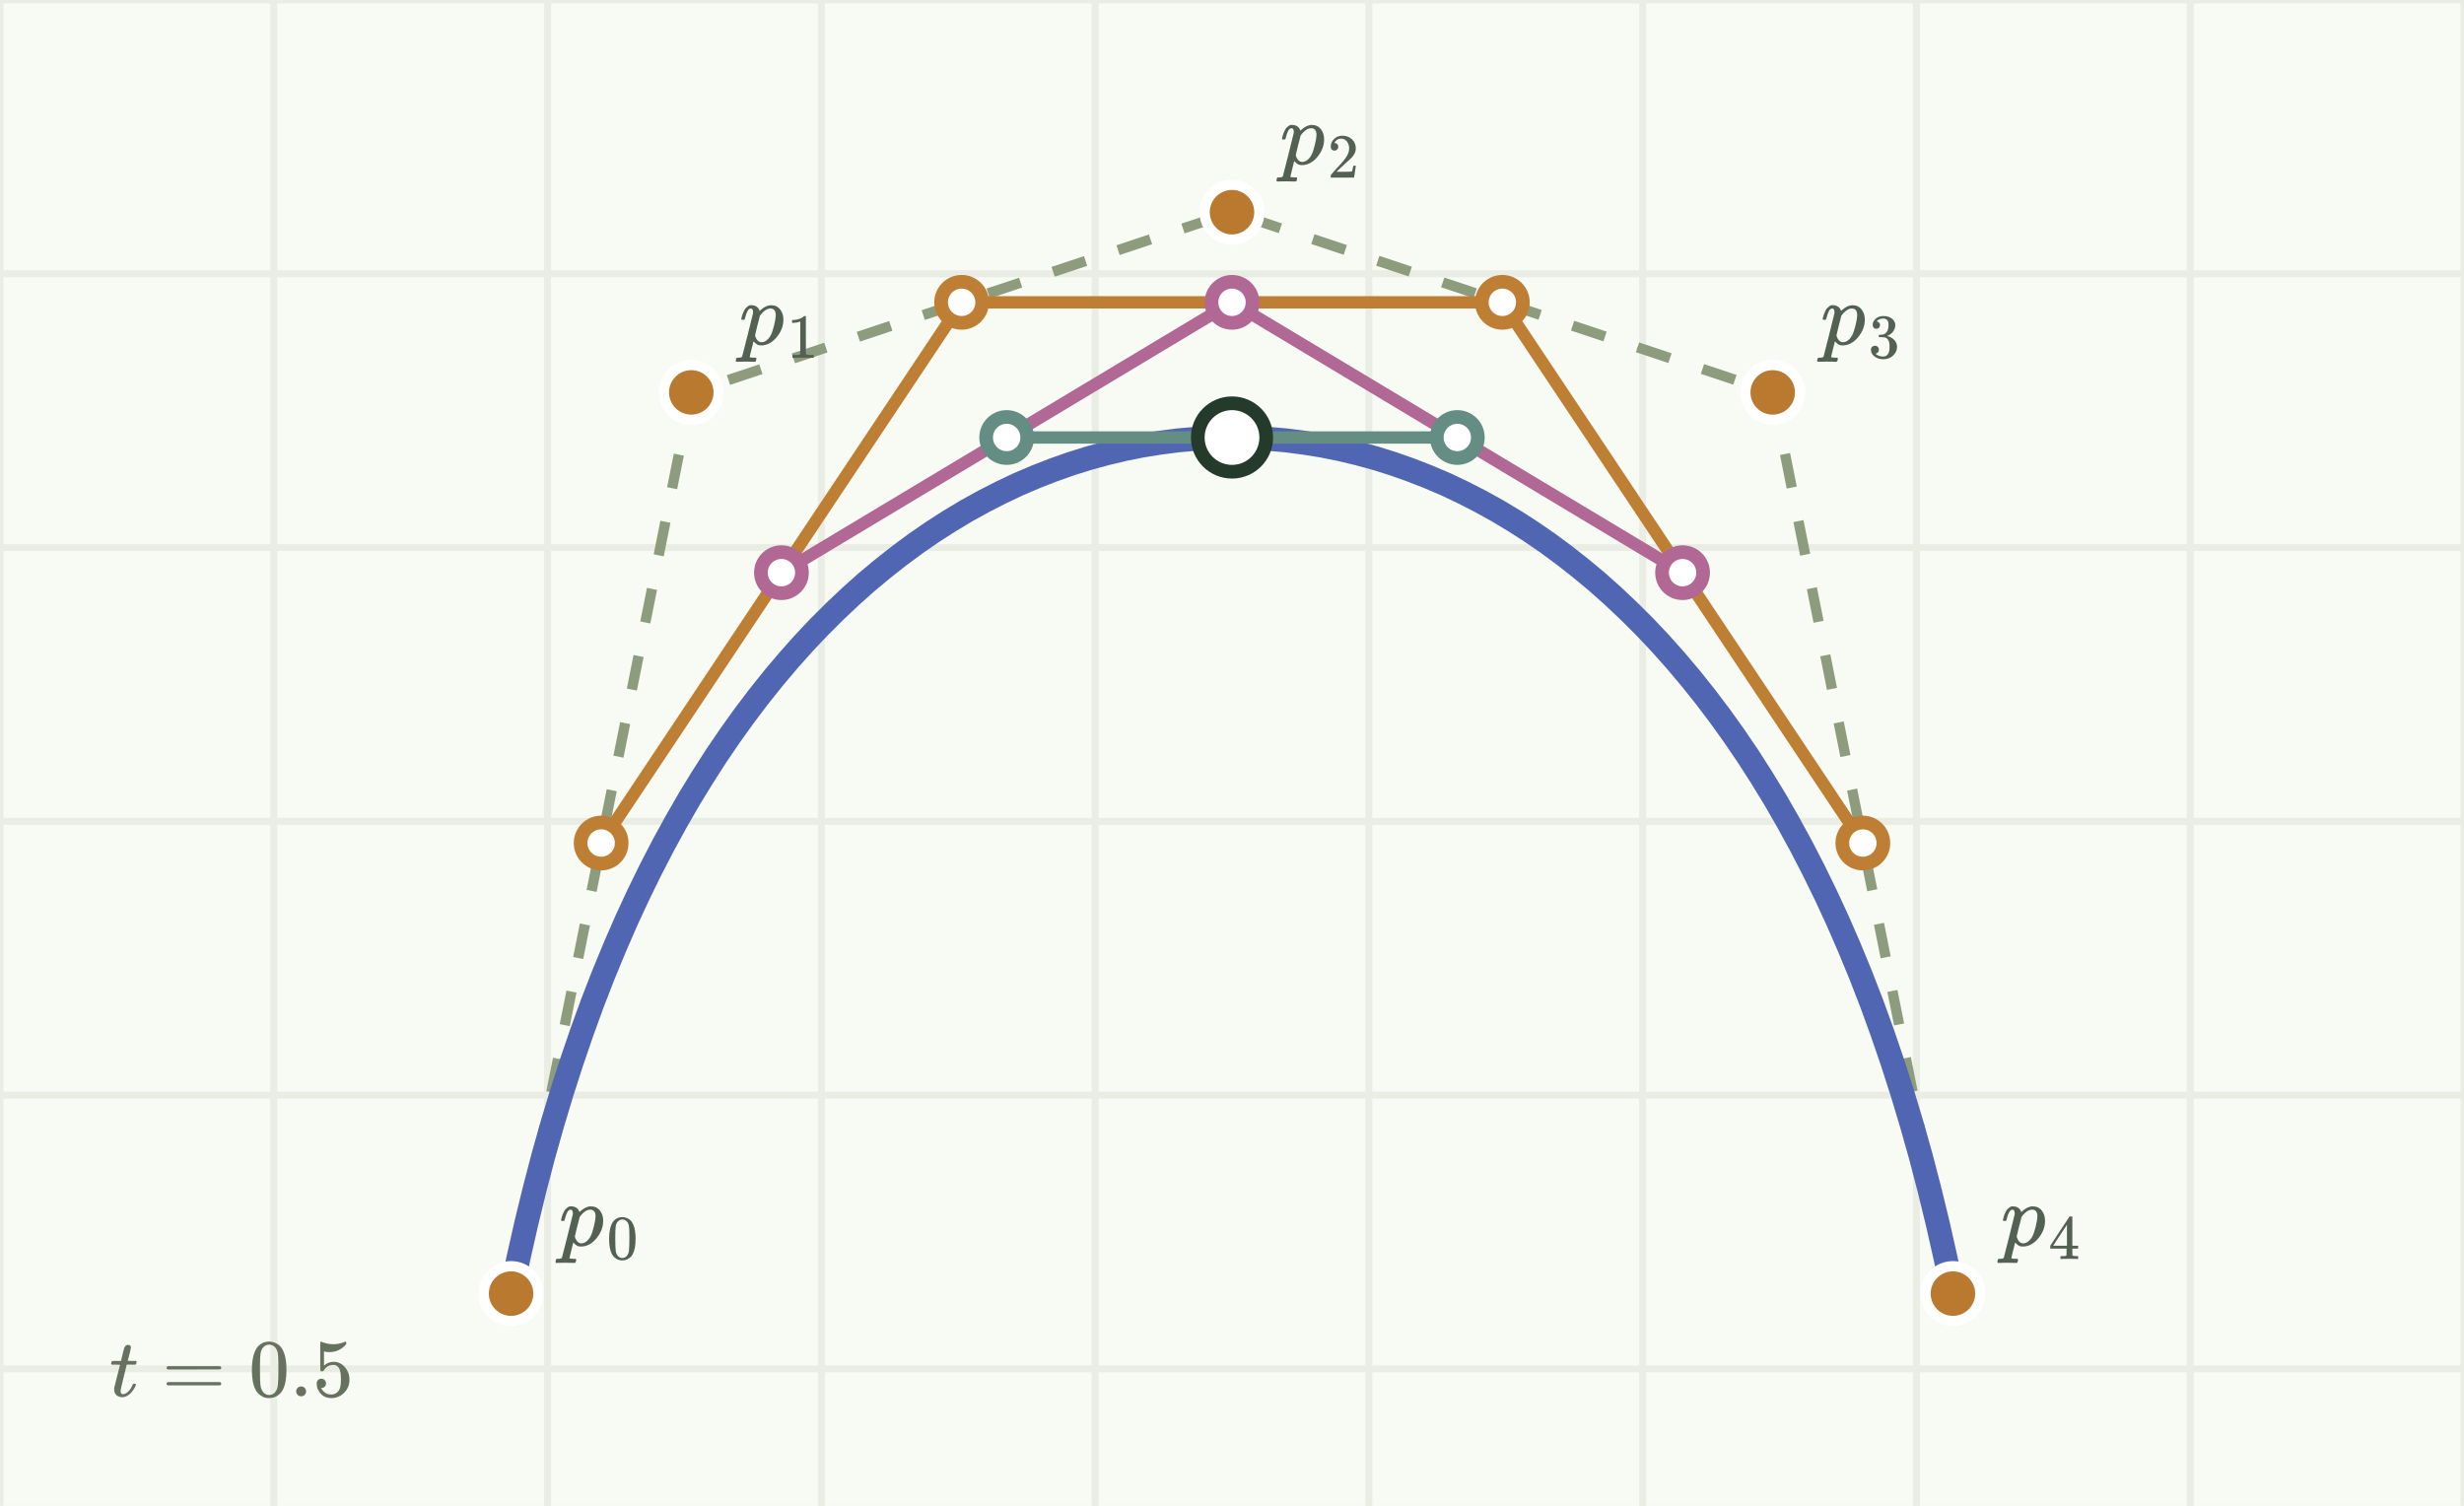
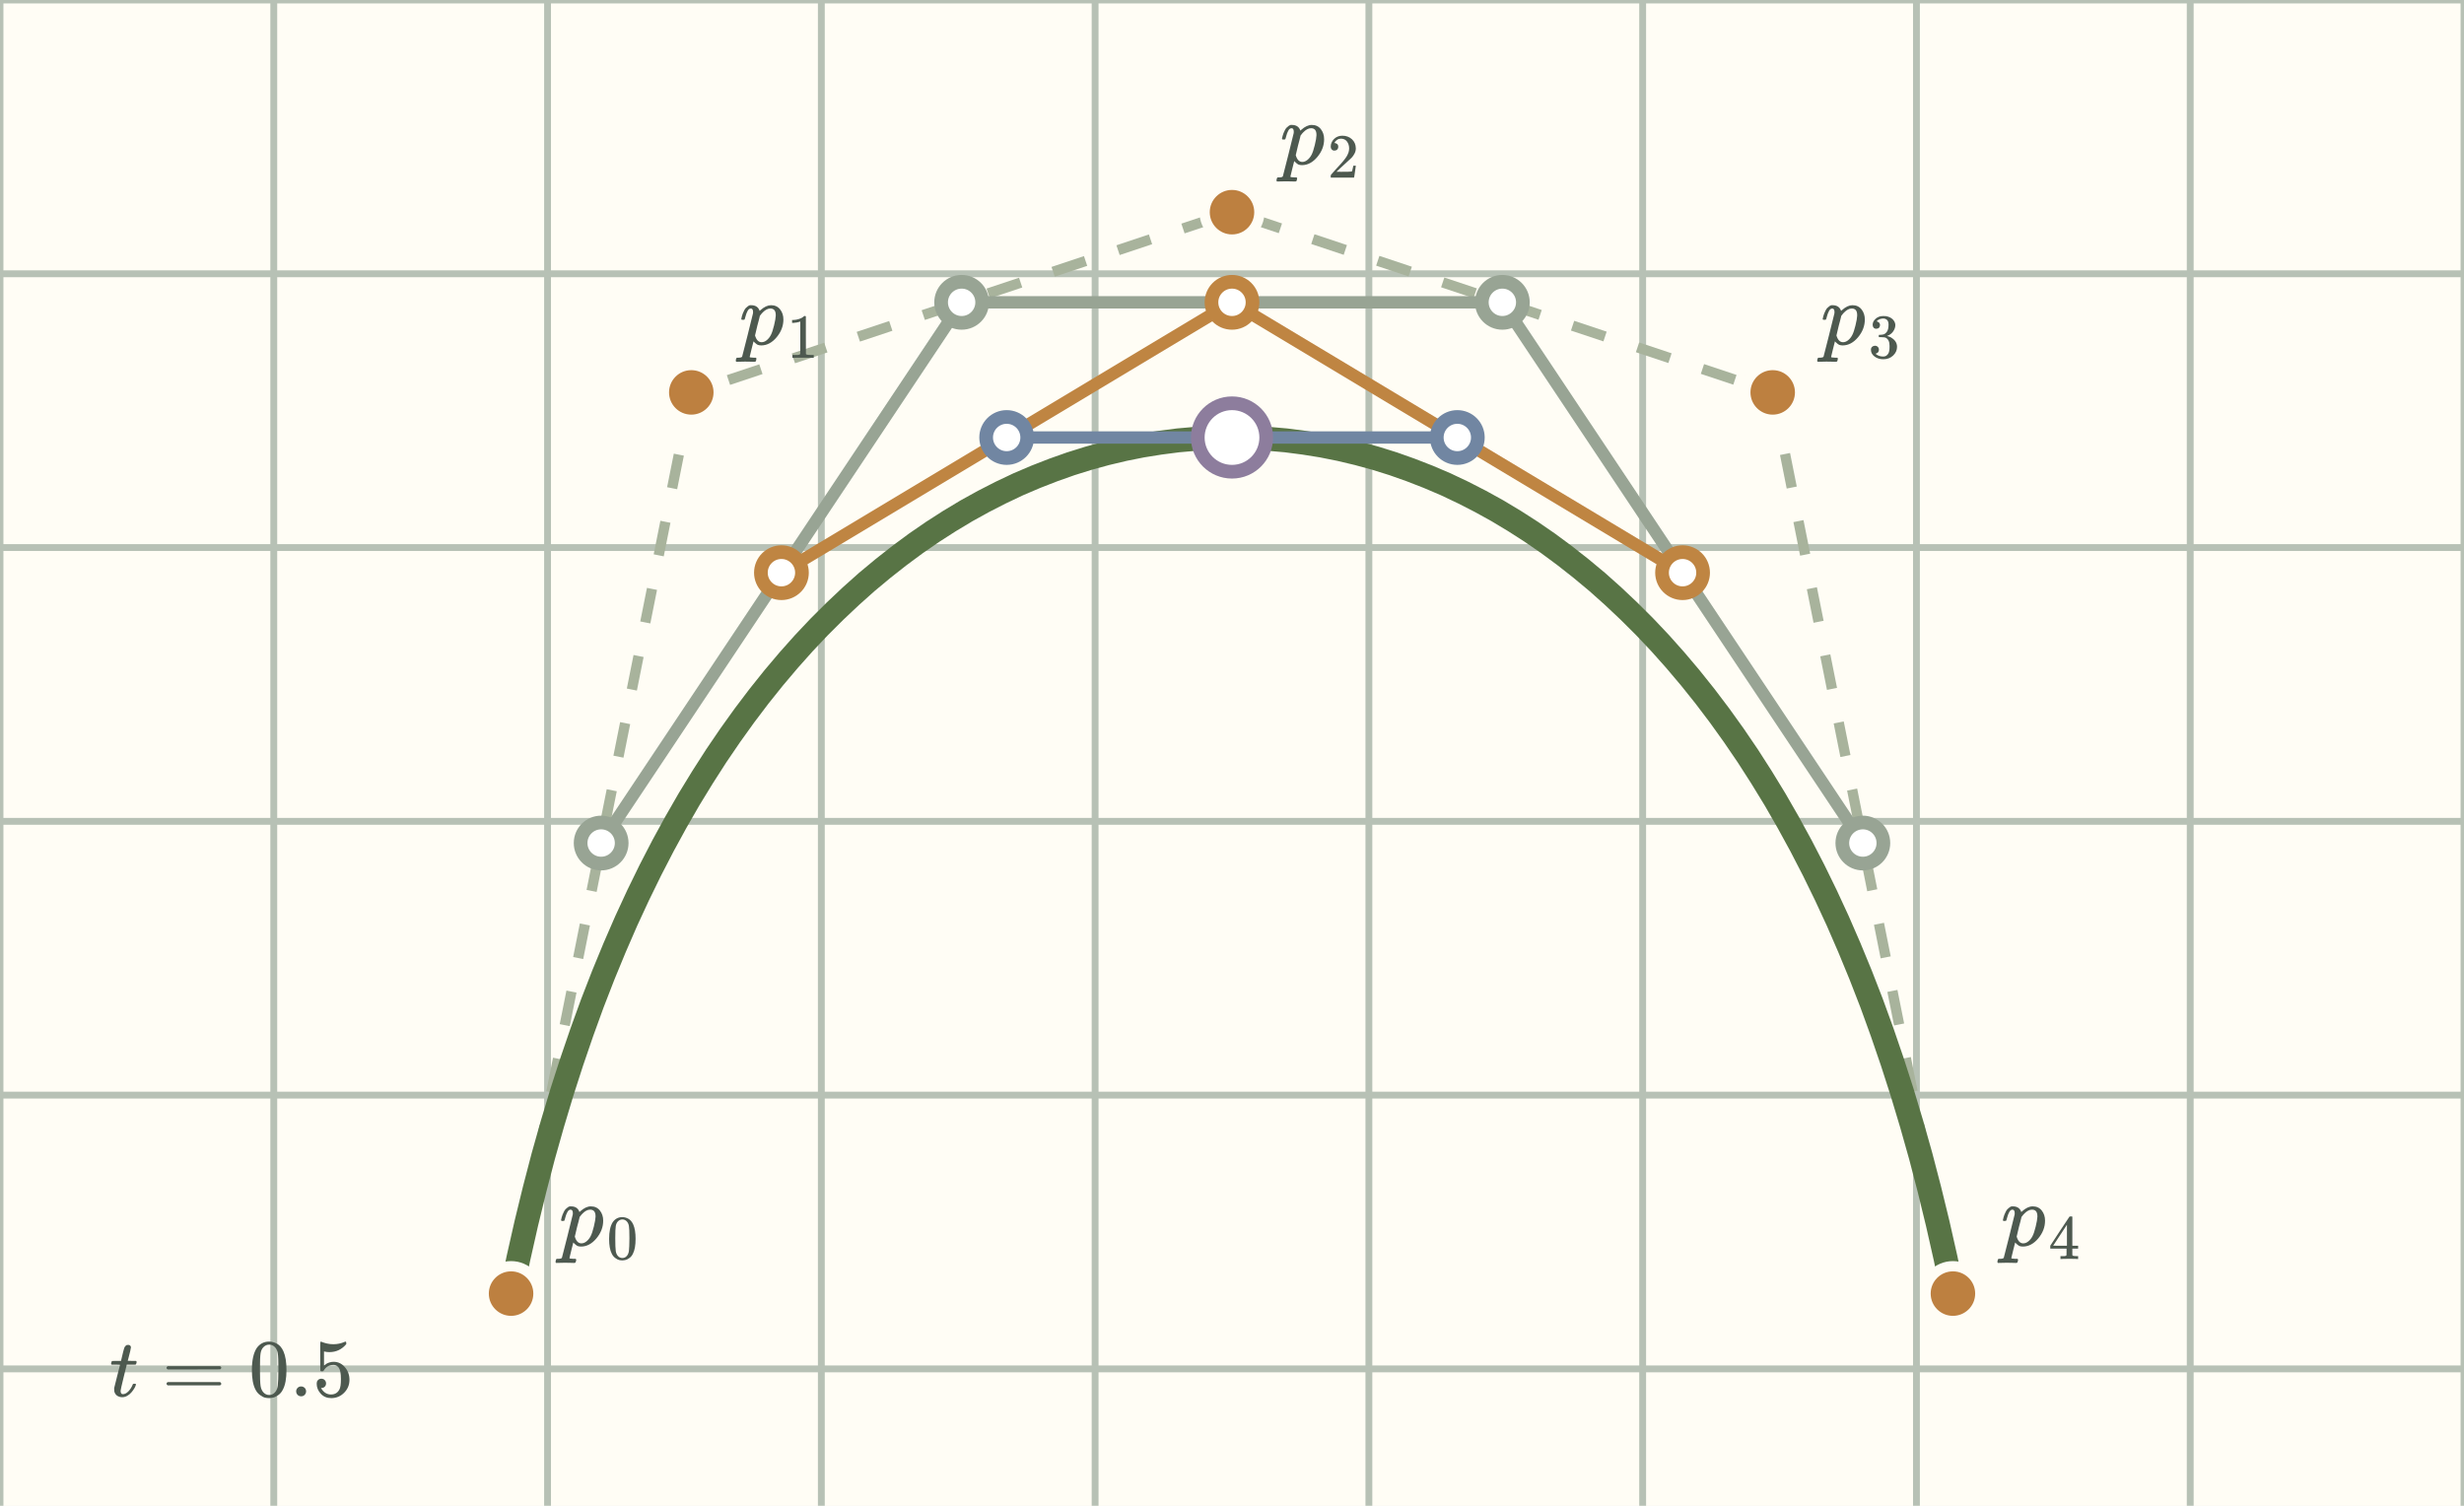
<svg xmlns="http://www.w3.org/2000/svg" viewBox="0 0 360 220" width="360" height="220">
-   <rect width="360" height="220" fill="#f8faf4" />
-   <path d="M0 0V220" stroke="#e9ede3" />
-   <path d="M40 0V220" stroke="#e9ede3" />
-   <path d="M80 0V220" stroke="#e9ede3" />
-   <path d="M120 0V220" stroke="#e9ede3" />
-   <path d="M160 0V220" stroke="#e9ede3" />
-   <path d="M200 0V220" stroke="#e9ede3" />
-   <path d="M240 0V220" stroke="#e9ede3" />
-   <path d="M280 0V220" stroke="#e9ede3" />
-   <path d="M320 0V220" stroke="#e9ede3" />
-   <path d="M360 0V220" stroke="#e9ede3" />
-   <path d="M0 0H360" stroke="#e9ede3" />
-   <path d="M0 40H360" stroke="#e9ede3" />
-   <path d="M0 80H360" stroke="#e9ede3" />
-   <path d="M0 120H360" stroke="#e9ede3" />
-   <path d="M0 160H360" stroke="#e9ede3" />
-   <path d="M0 200H360" stroke="#e9ede3" />
-   <path d="M74.67,189.00 L101.00,57.33 L180.00,31.00 L259.00,57.33 L285.33,189.00" fill="none" stroke="#8d9c7d" stroke-width="1.5" stroke-dasharray="5 5" />
-   <path d="M74.67,189.00 L75.75,183.80 L76.90,178.72 L78.11,173.76 L79.37,168.93 L80.70,164.22 L82.08,159.63 L83.52,155.16 L85.01,150.81 L86.55,146.57 L88.15,142.45 L89.80,138.45 L91.49,134.56 L93.24,130.78 L95.03,127.12 L96.87,123.56 L98.75,120.12 L100.67,116.78 L102.64,113.56 L104.64,110.44 L106.69,107.43 L108.77,104.53 L110.89,101.73 L113.05,99.03 L115.24,96.44 L117.46,93.95 L119.71,91.57 L122.00,89.29 L124.31,87.11 L126.65,85.02 L129.02,83.05 L131.41,81.17 L133.83,79.38 L136.27,77.70 L138.73,76.12 L141.21,74.63 L143.71,73.25 L146.23,71.96 L148.76,70.76 L151.31,69.67 L153.88,68.67 L156.45,67.76 L159.04,66.95 L161.64,66.24 L164.25,65.62 L166.86,65.10 L169.48,64.68 L172.11,64.34 L174.74,64.11 L177.37,63.96 L180.00,63.92 L182.63,63.96 L185.26,64.11 L187.89,64.34 L190.52,64.68 L193.14,65.10 L195.75,65.62 L198.36,66.24 L200.96,66.95 L203.55,67.76 L206.12,68.67 L208.69,69.67 L211.24,70.76 L213.77,71.96 L216.29,73.25 L218.79,74.63 L221.27,76.12 L223.73,77.70 L226.17,79.38 L228.59,81.17 L230.98,83.05 L233.35,85.02 L235.69,87.11 L238.00,89.29 L240.29,91.57 L242.54,93.95 L244.76,96.44 L246.95,99.03 L249.11,101.73 L251.23,104.53 L253.31,107.43 L255.36,110.44 L257.36,113.56 L259.33,116.78 L261.25,120.12 L263.13,123.56 L264.97,127.12 L266.76,130.78 L268.51,134.56 L270.20,138.45 L271.85,142.45 L273.45,146.57 L274.99,150.81 L276.48,155.16 L277.92,159.63 L279.30,164.22 L280.63,168.93 L281.89,173.76 L283.10,178.72 L284.25,183.80 L285.33,189.00" fill="none" stroke="#5066b3" stroke-width="3.5" stroke-linecap="round" />
-   <path d="M87.83,123.17 L140.50,44.17 L219.50,44.17 L272.17,123.17" fill="none" stroke="#be7f35" stroke-width="1.8" />
-   <circle cx="87.83" cy="123.17" r="3" fill="white" stroke="#be7f35" stroke-width="2" />
-   <circle cx="140.50" cy="44.17" r="3" fill="white" stroke="#be7f35" stroke-width="2" />
-   <circle cx="219.50" cy="44.17" r="3" fill="white" stroke="#be7f35" stroke-width="2" />
-   <circle cx="272.17" cy="123.17" r="3" fill="white" stroke="#be7f35" stroke-width="2" />
-   <path d="M114.17,83.67 L180.00,44.17 L245.83,83.67" fill="none" stroke="#b26894" stroke-width="1.8" />
-   <circle cx="114.17" cy="83.67" r="3" fill="white" stroke="#b26894" stroke-width="2" />
-   <circle cx="180.00" cy="44.17" r="3" fill="white" stroke="#b26894" stroke-width="2" />
-   <circle cx="245.83" cy="83.67" r="3" fill="white" stroke="#b26894" stroke-width="2" />
-   <path d="M147.08,63.92 L212.92,63.92" fill="none" stroke="#648d84" stroke-width="1.8" />
-   <circle cx="147.08" cy="63.92" r="3" fill="white" stroke="#648d84" stroke-width="2" />
-   <circle cx="212.92" cy="63.92" r="3" fill="white" stroke="#648d84" stroke-width="2" />
-   <path d="M180.00,63.92" fill="none" stroke="#243b2b" stroke-width="1.8" />
-   <circle cx="180.00" cy="63.92" r="5" fill="white" stroke="#243b2b" stroke-width="2" />
-   <circle cx="74.67" cy="189.00" r="4" fill="#b9792f" stroke="white" stroke-width="1.5" />
-   <svg x="81.67" y="176.25" width="12.21" height="8.27" viewBox="0 -442 939.6 636" color="#526152" overflow="visible">
+   <rect width="360" height="220" fill="#fffdf5" />
+   <path d="M0 0V220" stroke="#b7c1b5" />
+   <path d="M40 0V220" stroke="#b7c1b5" />
+   <path d="M80 0V220" stroke="#b7c1b5" />
+   <path d="M120 0V220" stroke="#b7c1b5" />
+   <path d="M160 0V220" stroke="#b7c1b5" />
+   <path d="M200 0V220" stroke="#b7c1b5" />
+   <path d="M240 0V220" stroke="#b7c1b5" />
+   <path d="M280 0V220" stroke="#b7c1b5" />
+   <path d="M320 0V220" stroke="#b7c1b5" />
+   <path d="M360 0V220" stroke="#b7c1b5" />
+   <path d="M0 0H360" stroke="#b7c1b5" />
+   <path d="M0 40H360" stroke="#b7c1b5" />
+   <path d="M0 80H360" stroke="#b7c1b5" />
+   <path d="M0 120H360" stroke="#b7c1b5" />
+   <path d="M0 160H360" stroke="#b7c1b5" />
+   <path d="M0 200H360" stroke="#b7c1b5" />
+   <path d="M74.67,189.00 L101.00,57.33 L180.00,31.00 L259.00,57.33 L285.33,189.00" fill="none" stroke="#a8b39c" stroke-width="1.5" stroke-dasharray="5 5" />
+   <path d="M74.67,189.00 L75.75,183.80 L76.90,178.72 L78.11,173.76 L79.37,168.93 L80.70,164.22 L82.08,159.63 L83.52,155.16 L85.01,150.81 L86.55,146.57 L88.15,142.45 L89.80,138.45 L91.49,134.56 L93.24,130.78 L95.03,127.12 L96.87,123.56 L98.75,120.12 L100.67,116.78 L102.64,113.56 L104.64,110.44 L106.69,107.43 L108.77,104.53 L110.89,101.73 L113.05,99.03 L115.24,96.44 L117.46,93.95 L119.71,91.57 L122.00,89.29 L124.31,87.11 L126.65,85.02 L129.02,83.05 L131.41,81.17 L133.83,79.38 L136.27,77.70 L138.73,76.12 L141.21,74.63 L143.71,73.25 L146.23,71.96 L148.76,70.76 L151.31,69.67 L153.88,68.67 L156.45,67.76 L159.04,66.95 L161.64,66.24 L164.25,65.62 L166.86,65.10 L169.48,64.68 L172.11,64.34 L174.74,64.11 L177.37,63.96 L180.00,63.92 L182.63,63.96 L185.26,64.11 L187.89,64.34 L190.52,64.68 L193.14,65.10 L195.75,65.62 L198.36,66.24 L200.96,66.95 L203.55,67.76 L206.12,68.67 L208.69,69.67 L211.24,70.76 L213.77,71.96 L216.29,73.25 L218.79,74.63 L221.27,76.12 L223.73,77.70 L226.17,79.38 L228.59,81.17 L230.98,83.05 L233.35,85.02 L235.69,87.11 L238.00,89.29 L240.29,91.57 L242.54,93.95 L244.76,96.44 L246.95,99.03 L249.11,101.73 L251.23,104.53 L253.31,107.43 L255.36,110.44 L257.36,113.56 L259.33,116.78 L261.25,120.12 L263.13,123.56 L264.97,127.12 L266.76,130.78 L268.51,134.56 L270.20,138.45 L271.85,142.45 L273.45,146.57 L274.99,150.81 L276.48,155.16 L277.92,159.63 L279.30,164.22 L280.63,168.93 L281.89,173.76 L283.10,178.72 L284.25,183.80 L285.33,189.00" fill="none" stroke="#587445" stroke-width="3.5" stroke-linecap="round" />
+   <path d="M87.83,123.17 L140.50,44.17 L219.50,44.17 L272.17,123.17" fill="none" stroke="#98a494" stroke-width="1.8" />
+   <circle cx="87.83" cy="123.17" r="3" fill="white" stroke="#98a494" stroke-width="2" />
+   <circle cx="140.50" cy="44.17" r="3" fill="white" stroke="#98a494" stroke-width="2" />
+   <circle cx="219.50" cy="44.17" r="3" fill="white" stroke="#98a494" stroke-width="2" />
+   <circle cx="272.17" cy="123.17" r="3" fill="white" stroke="#98a494" stroke-width="2" />
+   <path d="M114.17,83.67 L180.00,44.17 L245.83,83.67" fill="none" stroke="#bf8542" stroke-width="1.8" />
+   <circle cx="114.17" cy="83.67" r="3" fill="white" stroke="#bf8542" stroke-width="2" />
+   <circle cx="180.00" cy="44.17" r="3" fill="white" stroke="#bf8542" stroke-width="2" />
+   <circle cx="245.83" cy="83.67" r="3" fill="white" stroke="#bf8542" stroke-width="2" />
+   <path d="M147.08,63.92 L212.92,63.92" fill="none" stroke="#7186a2" stroke-width="1.8" />
+   <circle cx="147.08" cy="63.92" r="3" fill="white" stroke="#7186a2" stroke-width="2" />
+   <circle cx="212.92" cy="63.92" r="3" fill="white" stroke="#7186a2" stroke-width="2" />
+   <path d="M180.00,63.92" fill="none" stroke="#8d7d9d" stroke-width="1.8" />
+   <circle cx="180.00" cy="63.92" r="5" fill="white" stroke="#8d7d9d" stroke-width="2" />
+   <circle cx="74.67" cy="189.00" r="4" fill="#bd8040" stroke="#fffdf5" stroke-width="1.5" />
+   <svg x="81.67" y="176.25" width="12.21" height="8.27" viewBox="0 -442 939.6 636" color="#4d594f" overflow="visible">
    <g stroke="currentColor" fill="currentColor" stroke-width="0" transform="scale(1,-1)">
      <g>
        <g>
          <g>
            <path d="M23 287Q24 290 25 295T30 317T40 348T55 381T75 411T101 433T134 442Q209 442 230 378L240 387Q302 442 358 442Q423 442 460 395T497 281Q497 173 421 82T249 -10Q227 -10 210 -4Q199 1 187 11T168 28L161 36Q160 35 139 -51T118 -138Q118 -144 126 -145T163 -148H188Q194 -155 194 -157T191 -175Q188 -187 185 -190T172 -194Q170 -194 161 -194T127 -193T65 -192Q-5 -192 -24 -194H-32Q-39 -187 -39 -183Q-37 -156 -26 -148H-6Q28 -147 33 -136Q36 -130 94 103T155 350Q156 355 156 364Q156 405 131 405Q109 405 94 377T71 316T59 280Q57 278 43 278H29Q23 284 23 287ZM178 102Q200 26 252 26Q282 26 310 49T356 107Q374 141 392 215T411 325V331Q411 405 350 405Q339 405 328 402T306 393T286 380T269 365T254 350T243 336T235 326L232 322Q232 321 229 308T218 264T204 212Q178 106 178 102Z" />
          </g>
          <g transform="translate(536,-150) scale(0.707)">
            <g>
              <path d="M96 585Q152 666 249 666Q297 666 345 640T423 548Q460 465 460 320Q460 165 417 83Q397 41 362 16T301 -15T250 -22Q224 -22 198 -16T137 16T82 83Q39 165 39 320Q39 494 96 585ZM321 597Q291 629 250 629Q208 629 178 597Q153 571 145 525T137 333Q137 175 145 125T181 46Q209 16 250 16Q290 16 318 46Q347 76 354 130T362 333Q362 478 354 524T321 597Z" />
            </g>
          </g>
        </g>
      </g>
    </g>
  </svg>
-   <circle cx="101.00" cy="57.33" r="4" fill="#b9792f" stroke="white" stroke-width="1.5" />
-   <svg x="108.00" y="44.59" width="12.21" height="8.27" viewBox="0 -442 939.6 636" color="#526152" overflow="visible">
+   <circle cx="101.00" cy="57.33" r="4" fill="#bd8040" stroke="#fffdf5" stroke-width="1.5" />
+   <svg x="108.00" y="44.59" width="12.21" height="8.27" viewBox="0 -442 939.6 636" color="#4d594f" overflow="visible">
    <g stroke="currentColor" fill="currentColor" stroke-width="0" transform="scale(1,-1)">
      <g>
        <g>
          <g>
            <path d="M23 287Q24 290 25 295T30 317T40 348T55 381T75 411T101 433T134 442Q209 442 230 378L240 387Q302 442 358 442Q423 442 460 395T497 281Q497 173 421 82T249 -10Q227 -10 210 -4Q199 1 187 11T168 28L161 36Q160 35 139 -51T118 -138Q118 -144 126 -145T163 -148H188Q194 -155 194 -157T191 -175Q188 -187 185 -190T172 -194Q170 -194 161 -194T127 -193T65 -192Q-5 -192 -24 -194H-32Q-39 -187 -39 -183Q-37 -156 -26 -148H-6Q28 -147 33 -136Q36 -130 94 103T155 350Q156 355 156 364Q156 405 131 405Q109 405 94 377T71 316T59 280Q57 278 43 278H29Q23 284 23 287ZM178 102Q200 26 252 26Q282 26 310 49T356 107Q374 141 392 215T411 325V331Q411 405 350 405Q339 405 328 402T306 393T286 380T269 365T254 350T243 336T235 326L232 322Q232 321 229 308T218 264T204 212Q178 106 178 102Z" />
          </g>
          <g transform="translate(536,-150) scale(0.707)">
            <g>
              <path d="M213 578L200 573Q186 568 160 563T102 556H83V602H102Q149 604 189 617T245 641T273 663Q275 666 285 666Q294 666 302 660V361L303 61Q310 54 315 52T339 48T401 46H427V0H416Q395 3 257 3Q121 3 100 0H88V46H114Q136 46 152 46T177 47T193 50T201 52T207 57T213 61V578Z" />
            </g>
          </g>
        </g>
      </g>
    </g>
  </svg>
-   <circle cx="180.00" cy="31.00" r="4" fill="#b9792f" stroke="white" stroke-width="1.5" />
-   <svg x="187.00" y="18.25" width="12.21" height="8.27" viewBox="0 -442 939.6 636" color="#526152" overflow="visible">
+   <circle cx="180.00" cy="31.00" r="4" fill="#bd8040" stroke="#fffdf5" stroke-width="1.5" />
+   <svg x="187.00" y="18.25" width="12.21" height="8.27" viewBox="0 -442 939.6 636" color="#4d594f" overflow="visible">
    <g stroke="currentColor" fill="currentColor" stroke-width="0" transform="scale(1,-1)">
      <g>
        <g>
          <g>
            <path d="M23 287Q24 290 25 295T30 317T40 348T55 381T75 411T101 433T134 442Q209 442 230 378L240 387Q302 442 358 442Q423 442 460 395T497 281Q497 173 421 82T249 -10Q227 -10 210 -4Q199 1 187 11T168 28L161 36Q160 35 139 -51T118 -138Q118 -144 126 -145T163 -148H188Q194 -155 194 -157T191 -175Q188 -187 185 -190T172 -194Q170 -194 161 -194T127 -193T65 -192Q-5 -192 -24 -194H-32Q-39 -187 -39 -183Q-37 -156 -26 -148H-6Q28 -147 33 -136Q36 -130 94 103T155 350Q156 355 156 364Q156 405 131 405Q109 405 94 377T71 316T59 280Q57 278 43 278H29Q23 284 23 287ZM178 102Q200 26 252 26Q282 26 310 49T356 107Q374 141 392 215T411 325V331Q411 405 350 405Q339 405 328 402T306 393T286 380T269 365T254 350T243 336T235 326L232 322Q232 321 229 308T218 264T204 212Q178 106 178 102Z" />
          </g>
          <g transform="translate(536,-150) scale(0.707)">
            <g>
              <path d="M109 429Q82 429 66 447T50 491Q50 562 103 614T235 666Q326 666 387 610T449 465Q449 422 429 383T381 315T301 241Q265 210 201 149L142 93L218 92Q375 92 385 97Q392 99 409 186V189H449V186Q448 183 436 95T421 3V0H50V19V31Q50 38 56 46T86 81Q115 113 136 137Q145 147 170 174T204 211T233 244T261 278T284 308T305 340T320 369T333 401T340 431T343 464Q343 527 309 573T212 619Q179 619 154 602T119 569T109 550Q109 549 114 549Q132 549 151 535T170 489Q170 464 154 447T109 429Z" />
            </g>
          </g>
        </g>
      </g>
    </g>
  </svg>
-   <circle cx="259.00" cy="57.33" r="4" fill="#b9792f" stroke="white" stroke-width="1.5" />
-   <svg x="266.00" y="44.59" width="12.21" height="8.27" viewBox="0 -442 939.6 636" color="#526152" overflow="visible">
+   <circle cx="259.00" cy="57.33" r="4" fill="#bd8040" stroke="#fffdf5" stroke-width="1.5" />
+   <svg x="266.00" y="44.59" width="12.21" height="8.27" viewBox="0 -442 939.6 636" color="#4d594f" overflow="visible">
    <g stroke="currentColor" fill="currentColor" stroke-width="0" transform="scale(1,-1)">
      <g>
        <g>
          <g>
            <path d="M23 287Q24 290 25 295T30 317T40 348T55 381T75 411T101 433T134 442Q209 442 230 378L240 387Q302 442 358 442Q423 442 460 395T497 281Q497 173 421 82T249 -10Q227 -10 210 -4Q199 1 187 11T168 28L161 36Q160 35 139 -51T118 -138Q118 -144 126 -145T163 -148H188Q194 -155 194 -157T191 -175Q188 -187 185 -190T172 -194Q170 -194 161 -194T127 -193T65 -192Q-5 -192 -24 -194H-32Q-39 -187 -39 -183Q-37 -156 -26 -148H-6Q28 -147 33 -136Q36 -130 94 103T155 350Q156 355 156 364Q156 405 131 405Q109 405 94 377T71 316T59 280Q57 278 43 278H29Q23 284 23 287ZM178 102Q200 26 252 26Q282 26 310 49T356 107Q374 141 392 215T411 325V331Q411 405 350 405Q339 405 328 402T306 393T286 380T269 365T254 350T243 336T235 326L232 322Q232 321 229 308T218 264T204 212Q178 106 178 102Z" />
          </g>
          <g transform="translate(536,-150) scale(0.707)">
            <g>
              <path d="M127 463Q100 463 85 480T69 524Q69 579 117 622T233 665Q268 665 277 664Q351 652 390 611T430 522Q430 470 396 421T302 350L299 348Q299 347 308 345T337 336T375 315Q457 262 457 175Q457 96 395 37T238 -22Q158 -22 100 21T42 130Q42 158 60 175T105 193Q133 193 151 175T169 130Q169 119 166 110T159 94T148 82T136 74T126 70T118 67L114 66Q165 21 238 21Q293 21 321 74Q338 107 338 175V195Q338 290 274 322Q259 328 213 329L171 330L168 332Q166 335 166 348Q166 366 174 366Q202 366 232 371Q266 376 294 413T322 525V533Q322 590 287 612Q265 626 240 626Q208 626 181 615T143 592T132 580H135Q138 579 143 578T153 573T165 566T175 555T183 540T186 520Q186 498 172 481T127 463Z" />
            </g>
          </g>
        </g>
      </g>
    </g>
  </svg>
-   <circle cx="285.33" cy="189.00" r="4" fill="#b9792f" stroke="white" stroke-width="1.5" />
-   <svg x="292.33" y="176.25" width="12.21" height="8.27" viewBox="0 -442 939.6 636" color="#526152" overflow="visible">
+   <circle cx="285.33" cy="189.00" r="4" fill="#bd8040" stroke="#fffdf5" stroke-width="1.5" />
+   <svg x="292.33" y="176.25" width="12.21" height="8.27" viewBox="0 -442 939.6 636" color="#4d594f" overflow="visible">
    <g stroke="currentColor" fill="currentColor" stroke-width="0" transform="scale(1,-1)">
      <g>
        <g>
          <g>
            <path d="M23 287Q24 290 25 295T30 317T40 348T55 381T75 411T101 433T134 442Q209 442 230 378L240 387Q302 442 358 442Q423 442 460 395T497 281Q497 173 421 82T249 -10Q227 -10 210 -4Q199 1 187 11T168 28L161 36Q160 35 139 -51T118 -138Q118 -144 126 -145T163 -148H188Q194 -155 194 -157T191 -175Q188 -187 185 -190T172 -194Q170 -194 161 -194T127 -193T65 -192Q-5 -192 -24 -194H-32Q-39 -187 -39 -183Q-37 -156 -26 -148H-6Q28 -147 33 -136Q36 -130 94 103T155 350Q156 355 156 364Q156 405 131 405Q109 405 94 377T71 316T59 280Q57 278 43 278H29Q23 284 23 287ZM178 102Q200 26 252 26Q282 26 310 49T356 107Q374 141 392 215T411 325V331Q411 405 350 405Q339 405 328 402T306 393T286 380T269 365T254 350T243 336T235 326L232 322Q232 321 229 308T218 264T204 212Q178 106 178 102Z" />
          </g>
          <g transform="translate(536,-150) scale(0.707)">
            <g>
              <path d="M462 0Q444 3 333 3Q217 3 199 0H190V46H221Q241 46 248 46T265 48T279 53T286 61Q287 63 287 115V165H28V211L179 442Q332 674 334 675Q336 677 355 677H373L379 671V211H471V165H379V114Q379 73 379 66T385 54Q393 47 442 46H471V0H462ZM293 211V545L74 212L183 211H293Z" />
            </g>
          </g>
        </g>
      </g>
    </g>
  </svg>
-   <svg x="16.00" y="196.01" width="35.67" height="8.98" viewBox="0 -666 2972.6 748" color="#66715f" overflow="visible">
+   <svg x="16.00" y="196.01" width="35.67" height="8.98" viewBox="0 -666 2972.6 748" color="#4d594f" overflow="visible">
    <g stroke="currentColor" fill="currentColor" stroke-width="0" transform="scale(1,-1)">
      <g>
        <g>
          <path d="M26 385Q19 392 19 395Q19 399 22 411T27 425Q29 430 36 430T87 431H140L159 511Q162 522 166 540T173 566T179 586T187 603T197 615T211 624T229 626Q247 625 254 615T261 596Q261 589 252 549T232 470L222 433Q222 431 272 431H323Q330 424 330 420Q330 398 317 385H210L174 240Q135 80 135 68Q135 26 162 26Q197 26 230 60T283 144Q285 150 288 151T303 153H307Q322 153 322 145Q322 142 319 133Q314 117 301 95T267 48T216 6T155 -11Q125 -11 98 4T59 56Q57 64 57 83V101L92 241Q127 382 128 383Q128 385 77 385H26Z" />
        </g>
        <g transform="translate(638.8,0)">
          <path d="M56 347Q56 360 70 367H707Q722 359 722 347Q722 336 708 328L390 327H72Q56 332 56 347ZM56 153Q56 168 72 173H708Q722 163 722 153Q722 140 707 133H70Q56 140 56 153Z" />
        </g>
        <g transform="translate(1694.6,0)">
          <path d="M96 585Q152 666 249 666Q297 666 345 640T423 548Q460 465 460 320Q460 165 417 83Q397 41 362 16T301 -15T250 -22Q224 -22 198 -16T137 16T82 83Q39 165 39 320Q39 494 96 585ZM321 597Q291 629 250 629Q208 629 178 597Q153 571 145 525T137 333Q137 175 145 125T181 46Q209 16 250 16Q290 16 318 46Q347 76 354 130T362 333Q362 478 354 524T321 597Z" />
          <path d="M78 60Q78 84 95 102T138 120Q162 120 180 104T199 61Q199 36 182 18T139 0T96 17T78 60Z" transform="translate(500,0)" />
          <path d="M164 157Q164 133 148 117T109 101H102Q148 22 224 22Q294 22 326 82Q345 115 345 210Q345 313 318 349Q292 382 260 382H254Q176 382 136 314Q132 307 129 306T114 304Q97 304 95 310Q93 314 93 485V614Q93 664 98 664Q100 666 102 666Q103 666 123 658T178 642T253 634Q324 634 389 662Q397 666 402 666Q410 666 410 648V635Q328 538 205 538Q174 538 149 544L139 546V374Q158 388 169 396T205 412T256 420Q337 420 393 355T449 201Q449 109 385 44T229 -22Q148 -22 99 32T50 154Q50 178 61 192T84 210T107 214Q132 214 148 197T164 157Z" transform="translate(778,0)" />
        </g>
      </g>
    </g>
  </svg>
</svg>
